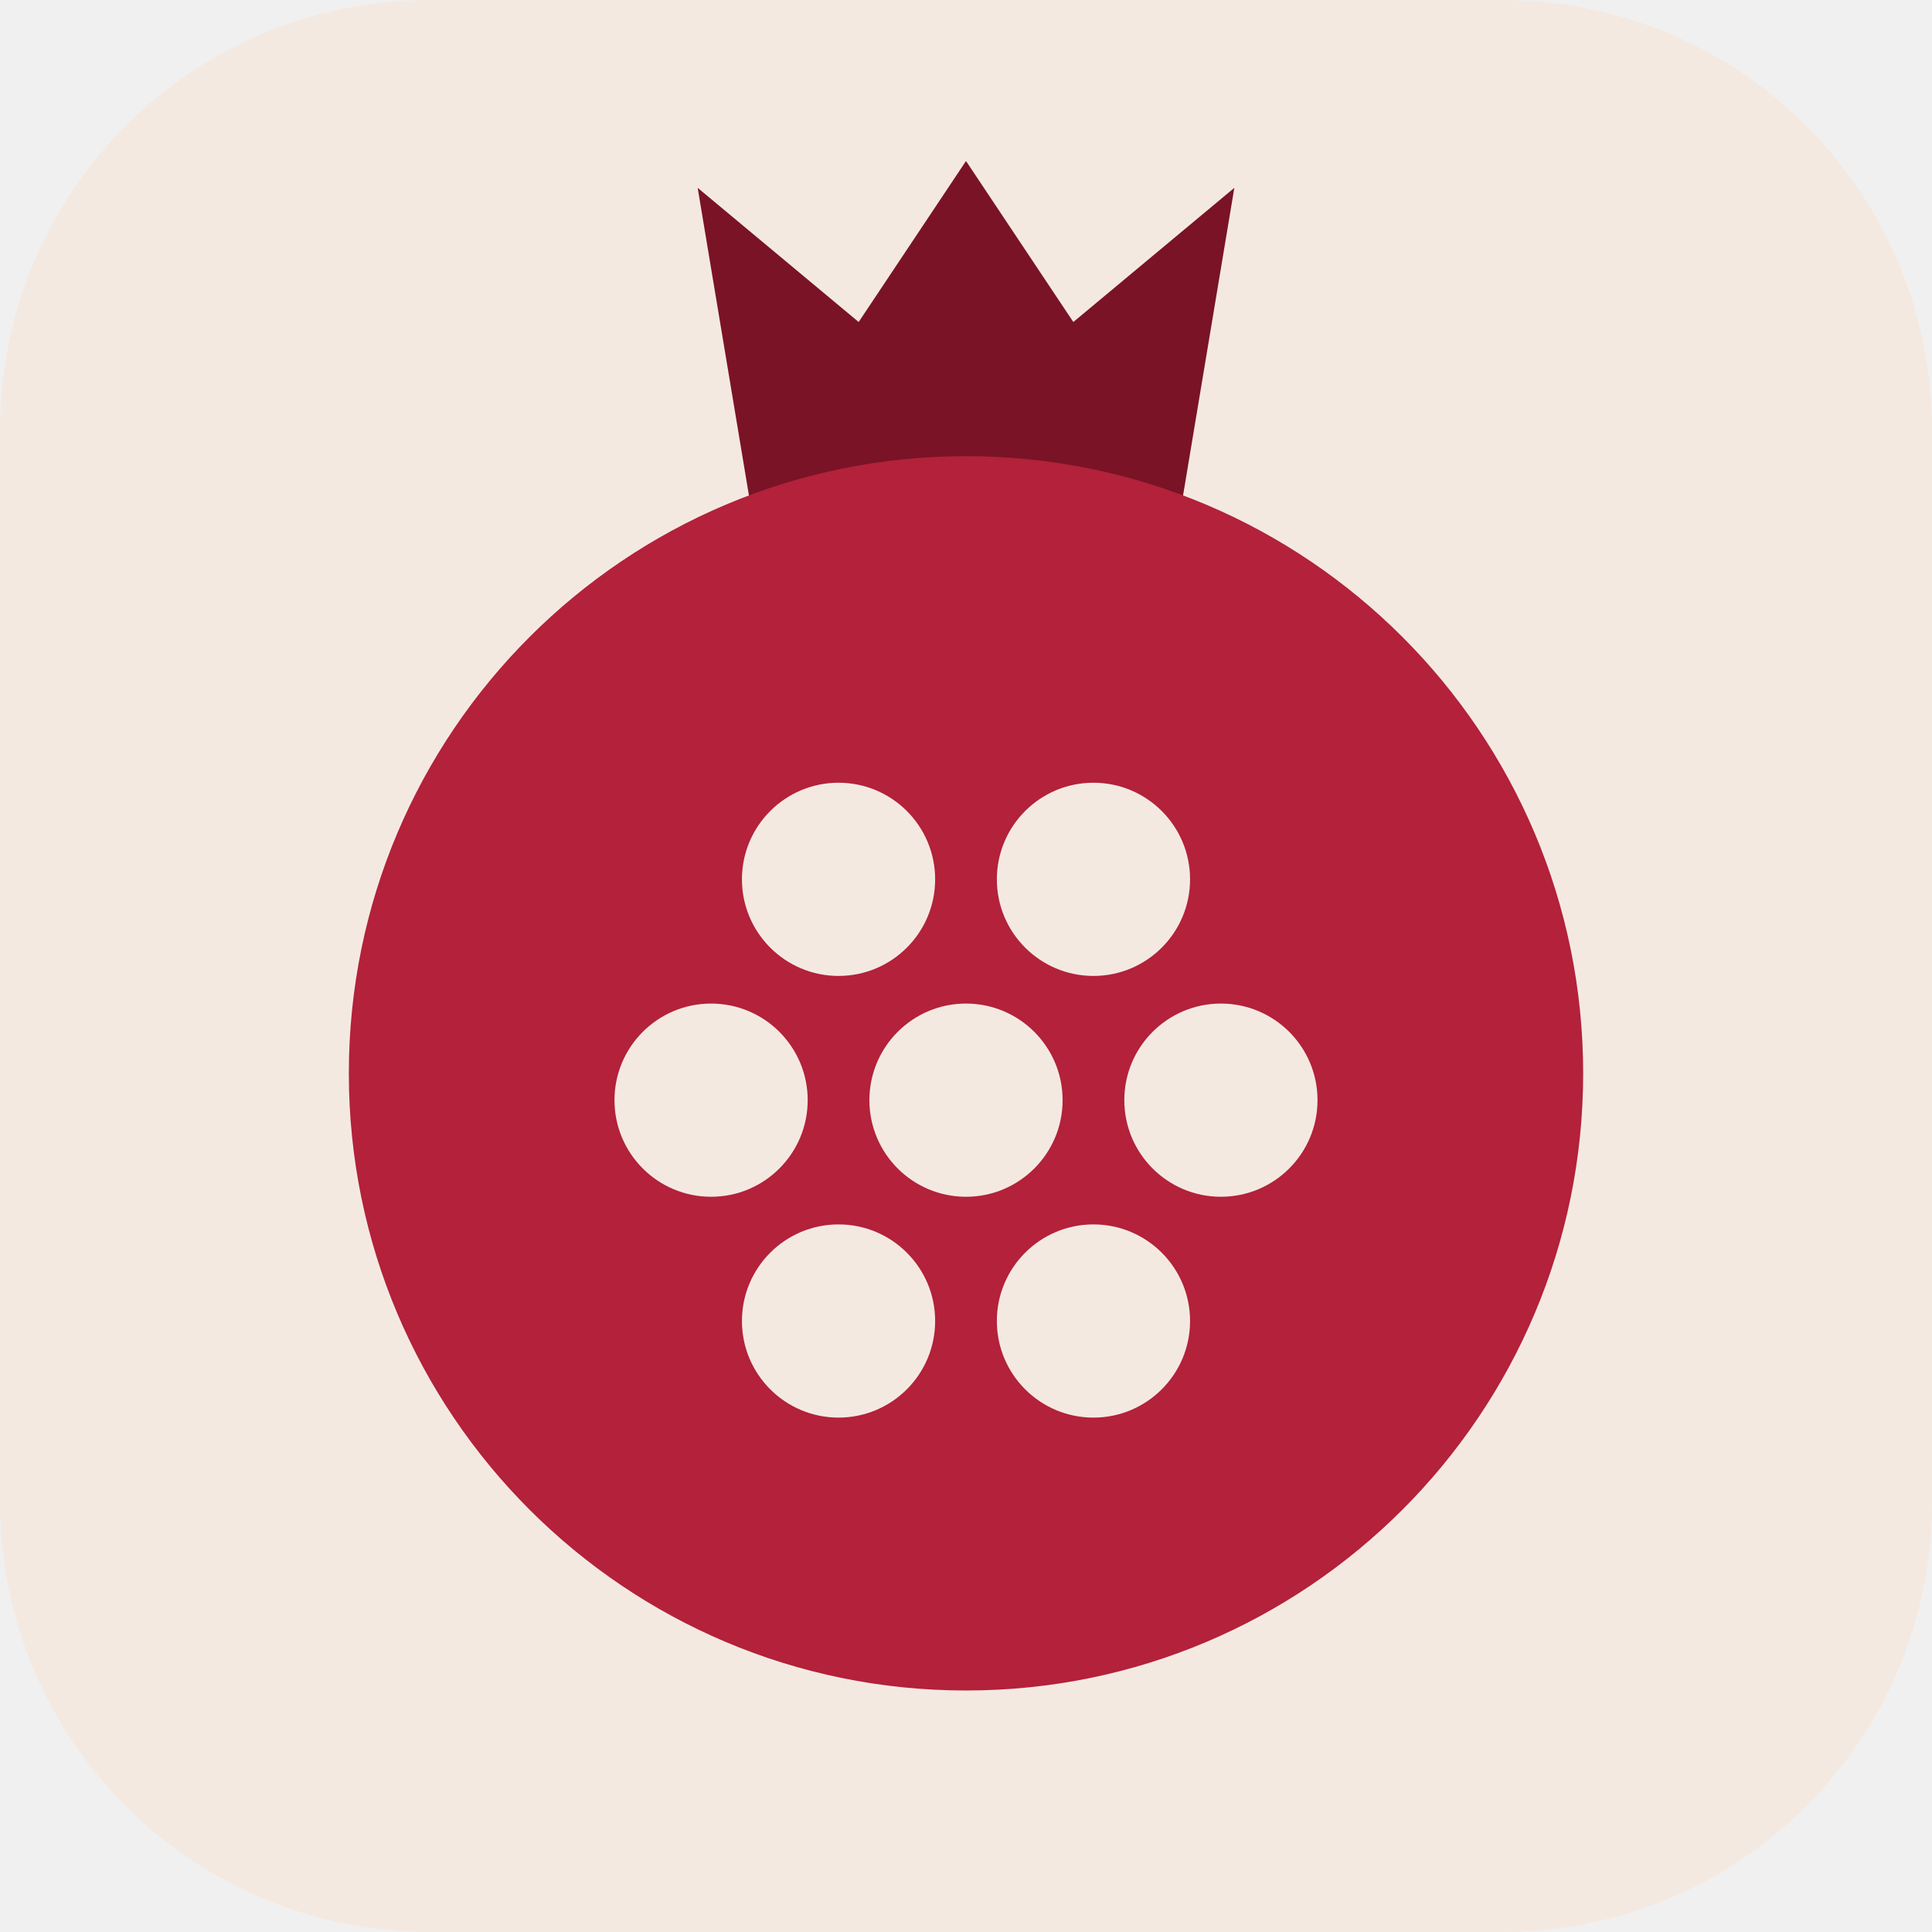
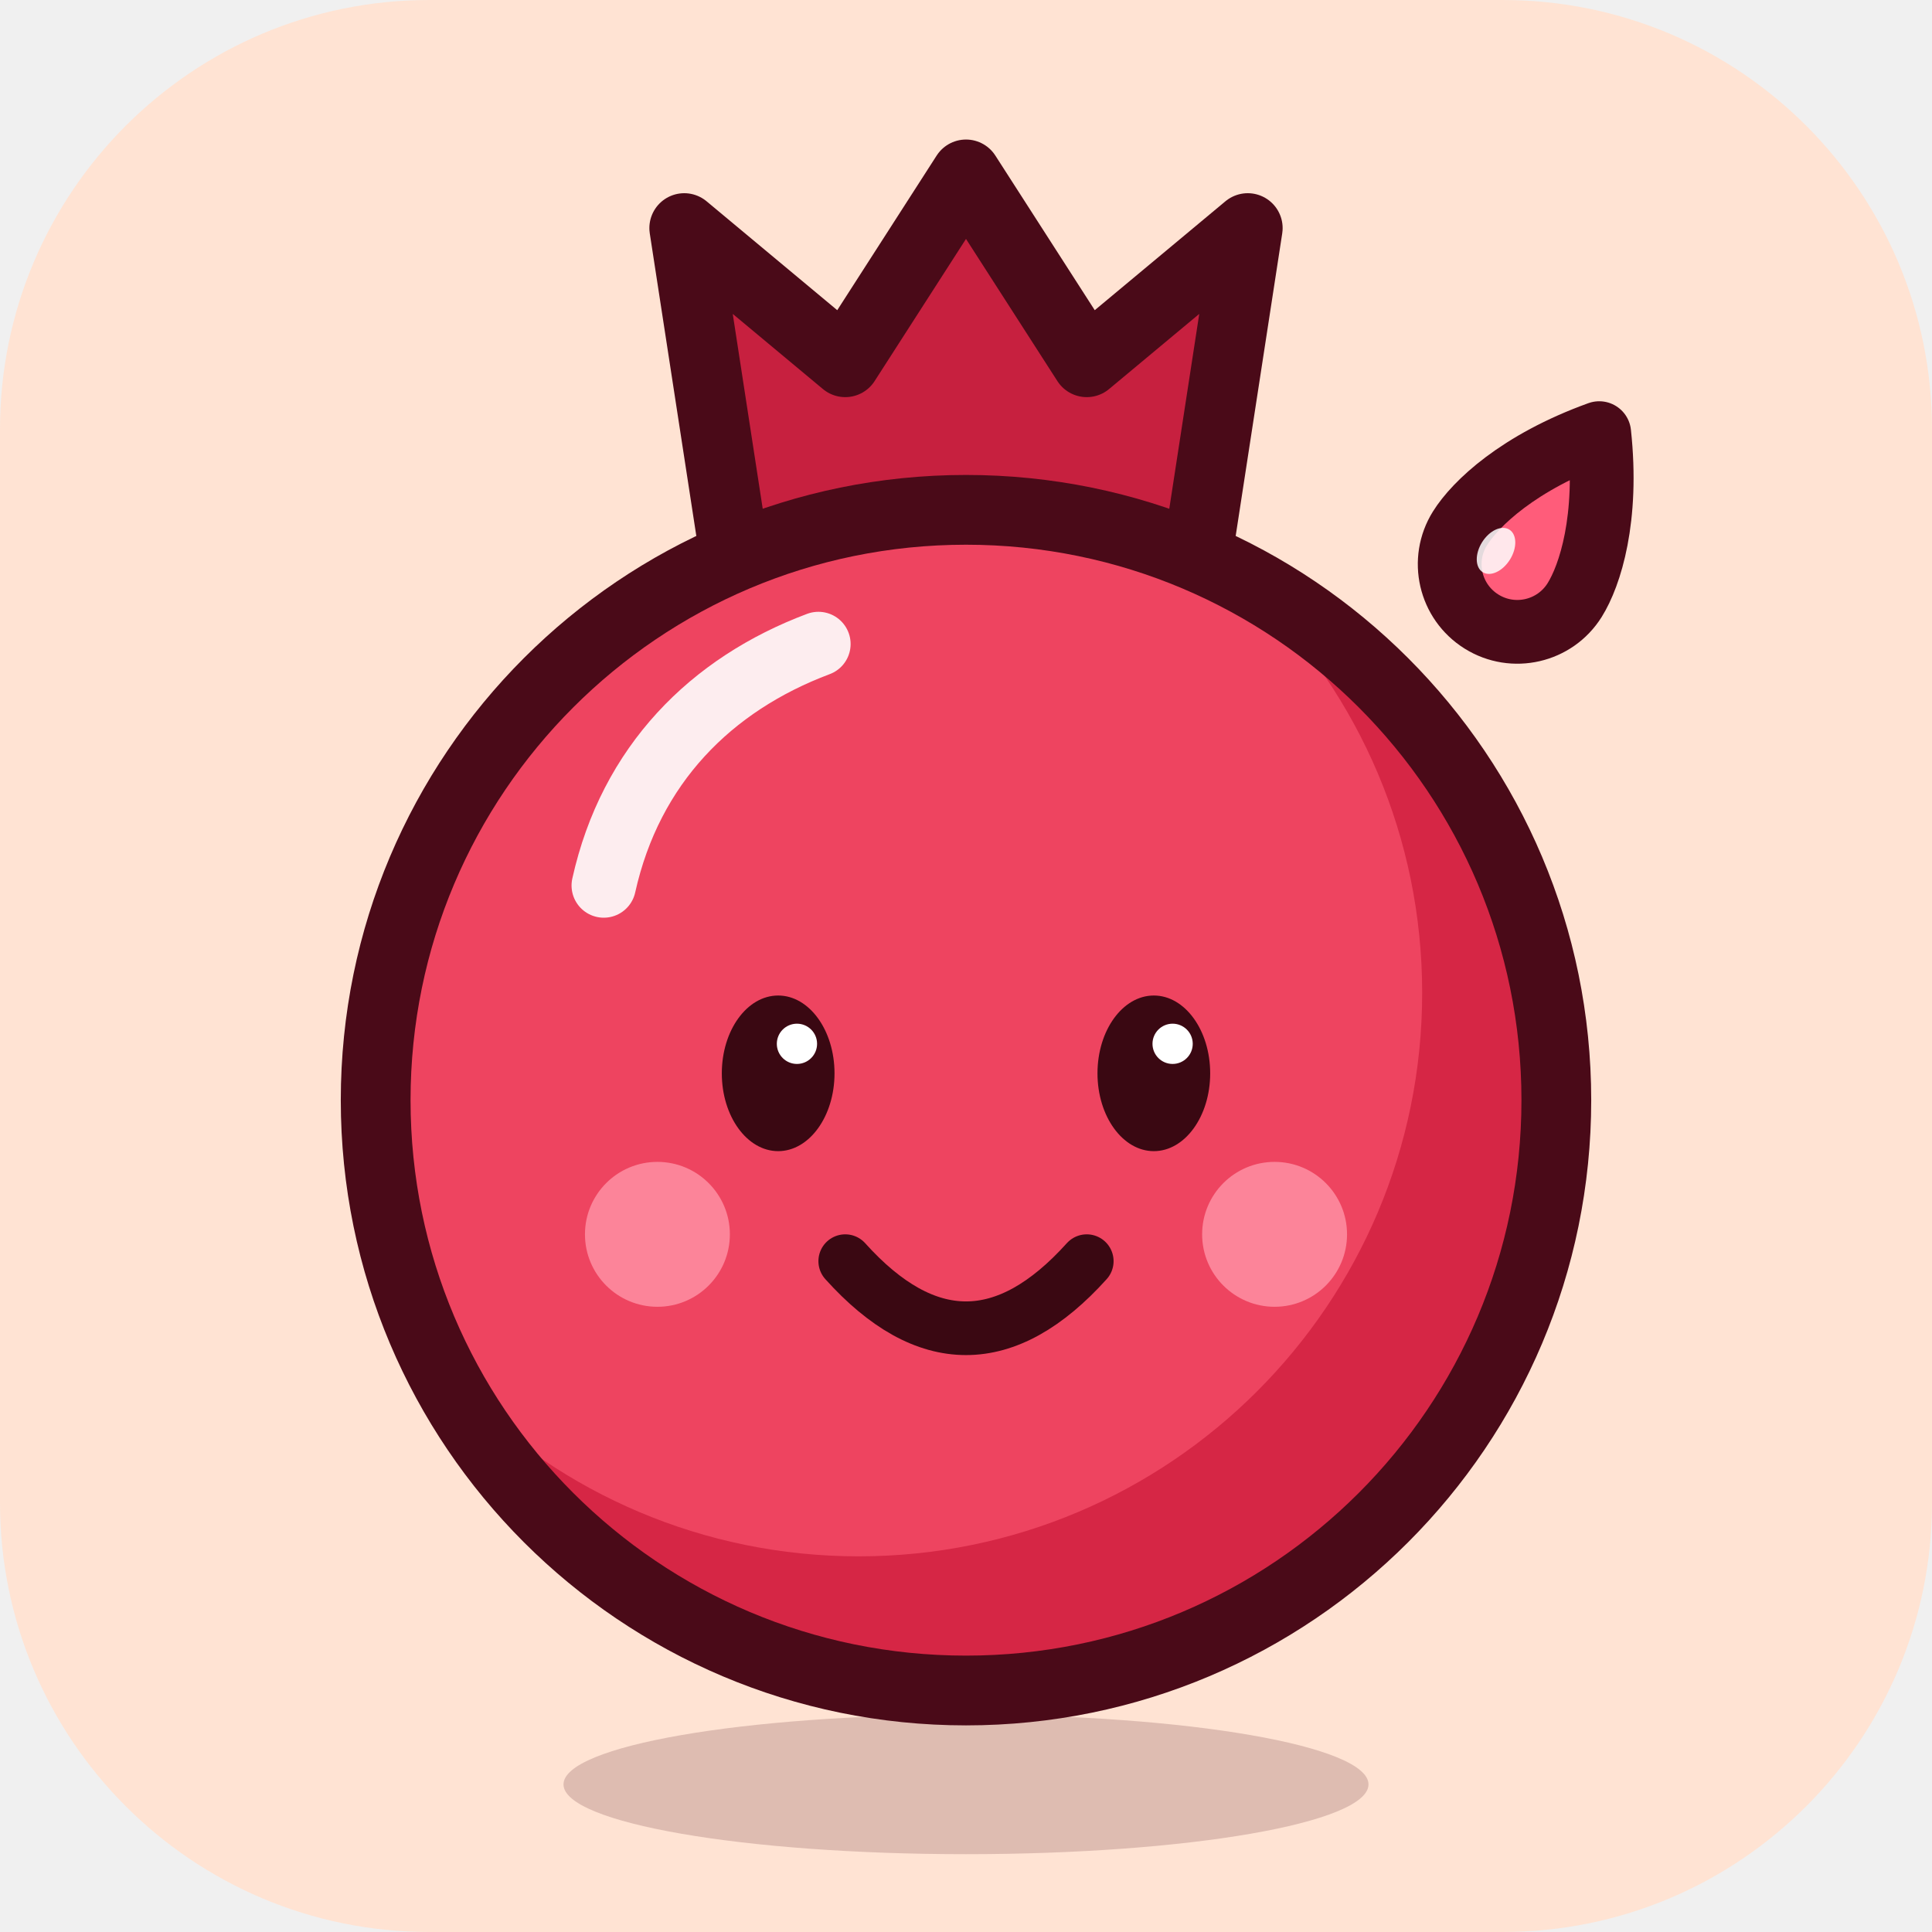
<svg xmlns="http://www.w3.org/2000/svg" viewBox="18 18 72 72">
-   <rect x="18" y="18" width="72" height="72" rx="16" fill="#F4E9E1" />
-   <path fill="#7A1326" d="M46 37L44 25l6 5 4-6 4 6 6-5-2 12z" />
-   <circle cx="54" cy="58" r="23" fill="#B3213A" />
-   <g fill="#F4E9E1">
-     <circle cx="54" cy="59" r="3.6" />
-     <circle cx="63.50" cy="59" r="3.6" />
-     <circle cx="58.75" cy="67.23" r="3.6" />
-     <circle cx="49.25" cy="67.23" r="3.6" />
-     <circle cx="44.50" cy="59" r="3.6" />
-     <circle cx="49.25" cy="50.77" r="3.6" />
-     <circle cx="58.75" cy="50.77" r="3.6" />
+   <defs>
+     <clipPath id="pomBody">
+       <circle cx="54" cy="59" r="22" />
+     </clipPath>
+   </defs>
+   <rect x="18" y="18" width="72" height="72" rx="16" fill="#FFE3D3" />
+   <ellipse cx="54" cy="84.5" rx="15" ry="2.6" fill="#4A0A18" opacity="0.18" />
+   <path d="M45.5 39.5L43.5 26.5l6 5 4.5-7 4.5 7 6-5-2 13Z" fill="#C7203F" stroke="#4A0A18" stroke-width="2.6" stroke-linejoin="round" />
+   <circle cx="54" cy="59" r="22" fill="#D62645" />
+   <circle cx="50" cy="55" r="21" fill="#EE4460" clip-path="url(#pomBody)" />
+   <circle cx="54" cy="59" r="22" fill="none" stroke="#4A0A18" stroke-width="2.6" />
+   <path d="M40.5 51C41.5 46.5 44.5 43.5 48.5 42" fill="none" stroke="#FFFFFF" stroke-width="2.4" stroke-linecap="round" opacity="0.9" />
+   <circle cx="42.5" cy="64" r="2.7" fill="#FF8FA3" opacity="0.85" />
+   <circle cx="65.5" cy="64" r="2.7" fill="#FF8FA3" opacity="0.85" />
+   <ellipse cx="47" cy="58" rx="2.1" ry="2.9" fill="#3A0812" />
+   <ellipse cx="61" cy="58" rx="2.1" ry="2.9" fill="#3A0812" />
+   <circle cx="47.7" cy="56.9" r="0.75" fill="#FFFFFF" />
+   <circle cx="61.7" cy="56.9" r="0.75" fill="#FFFFFF" />
+   <path d="M49.5 65Q54 70 58.5 65" fill="none" stroke="#3A0812" stroke-width="2" stroke-linecap="round" />
+   <g transform="translate(75.5 37.5) rotate(32) scale(0.36)">
+     <path d="M0 -11C5.5 -4 7 2 7 5A7 7 0 0 1 -7 5C-7 2 -5.5 -4 0 -11Z" fill="#FF5C7A" stroke="#4A0A18" stroke-width="6.6" stroke-linejoin="round" />
+     <ellipse cx="-2.6" cy="5" rx="1.7" ry="2.6" fill="#FFFFFF" opacity="0.85" />
  </g>
</svg>
